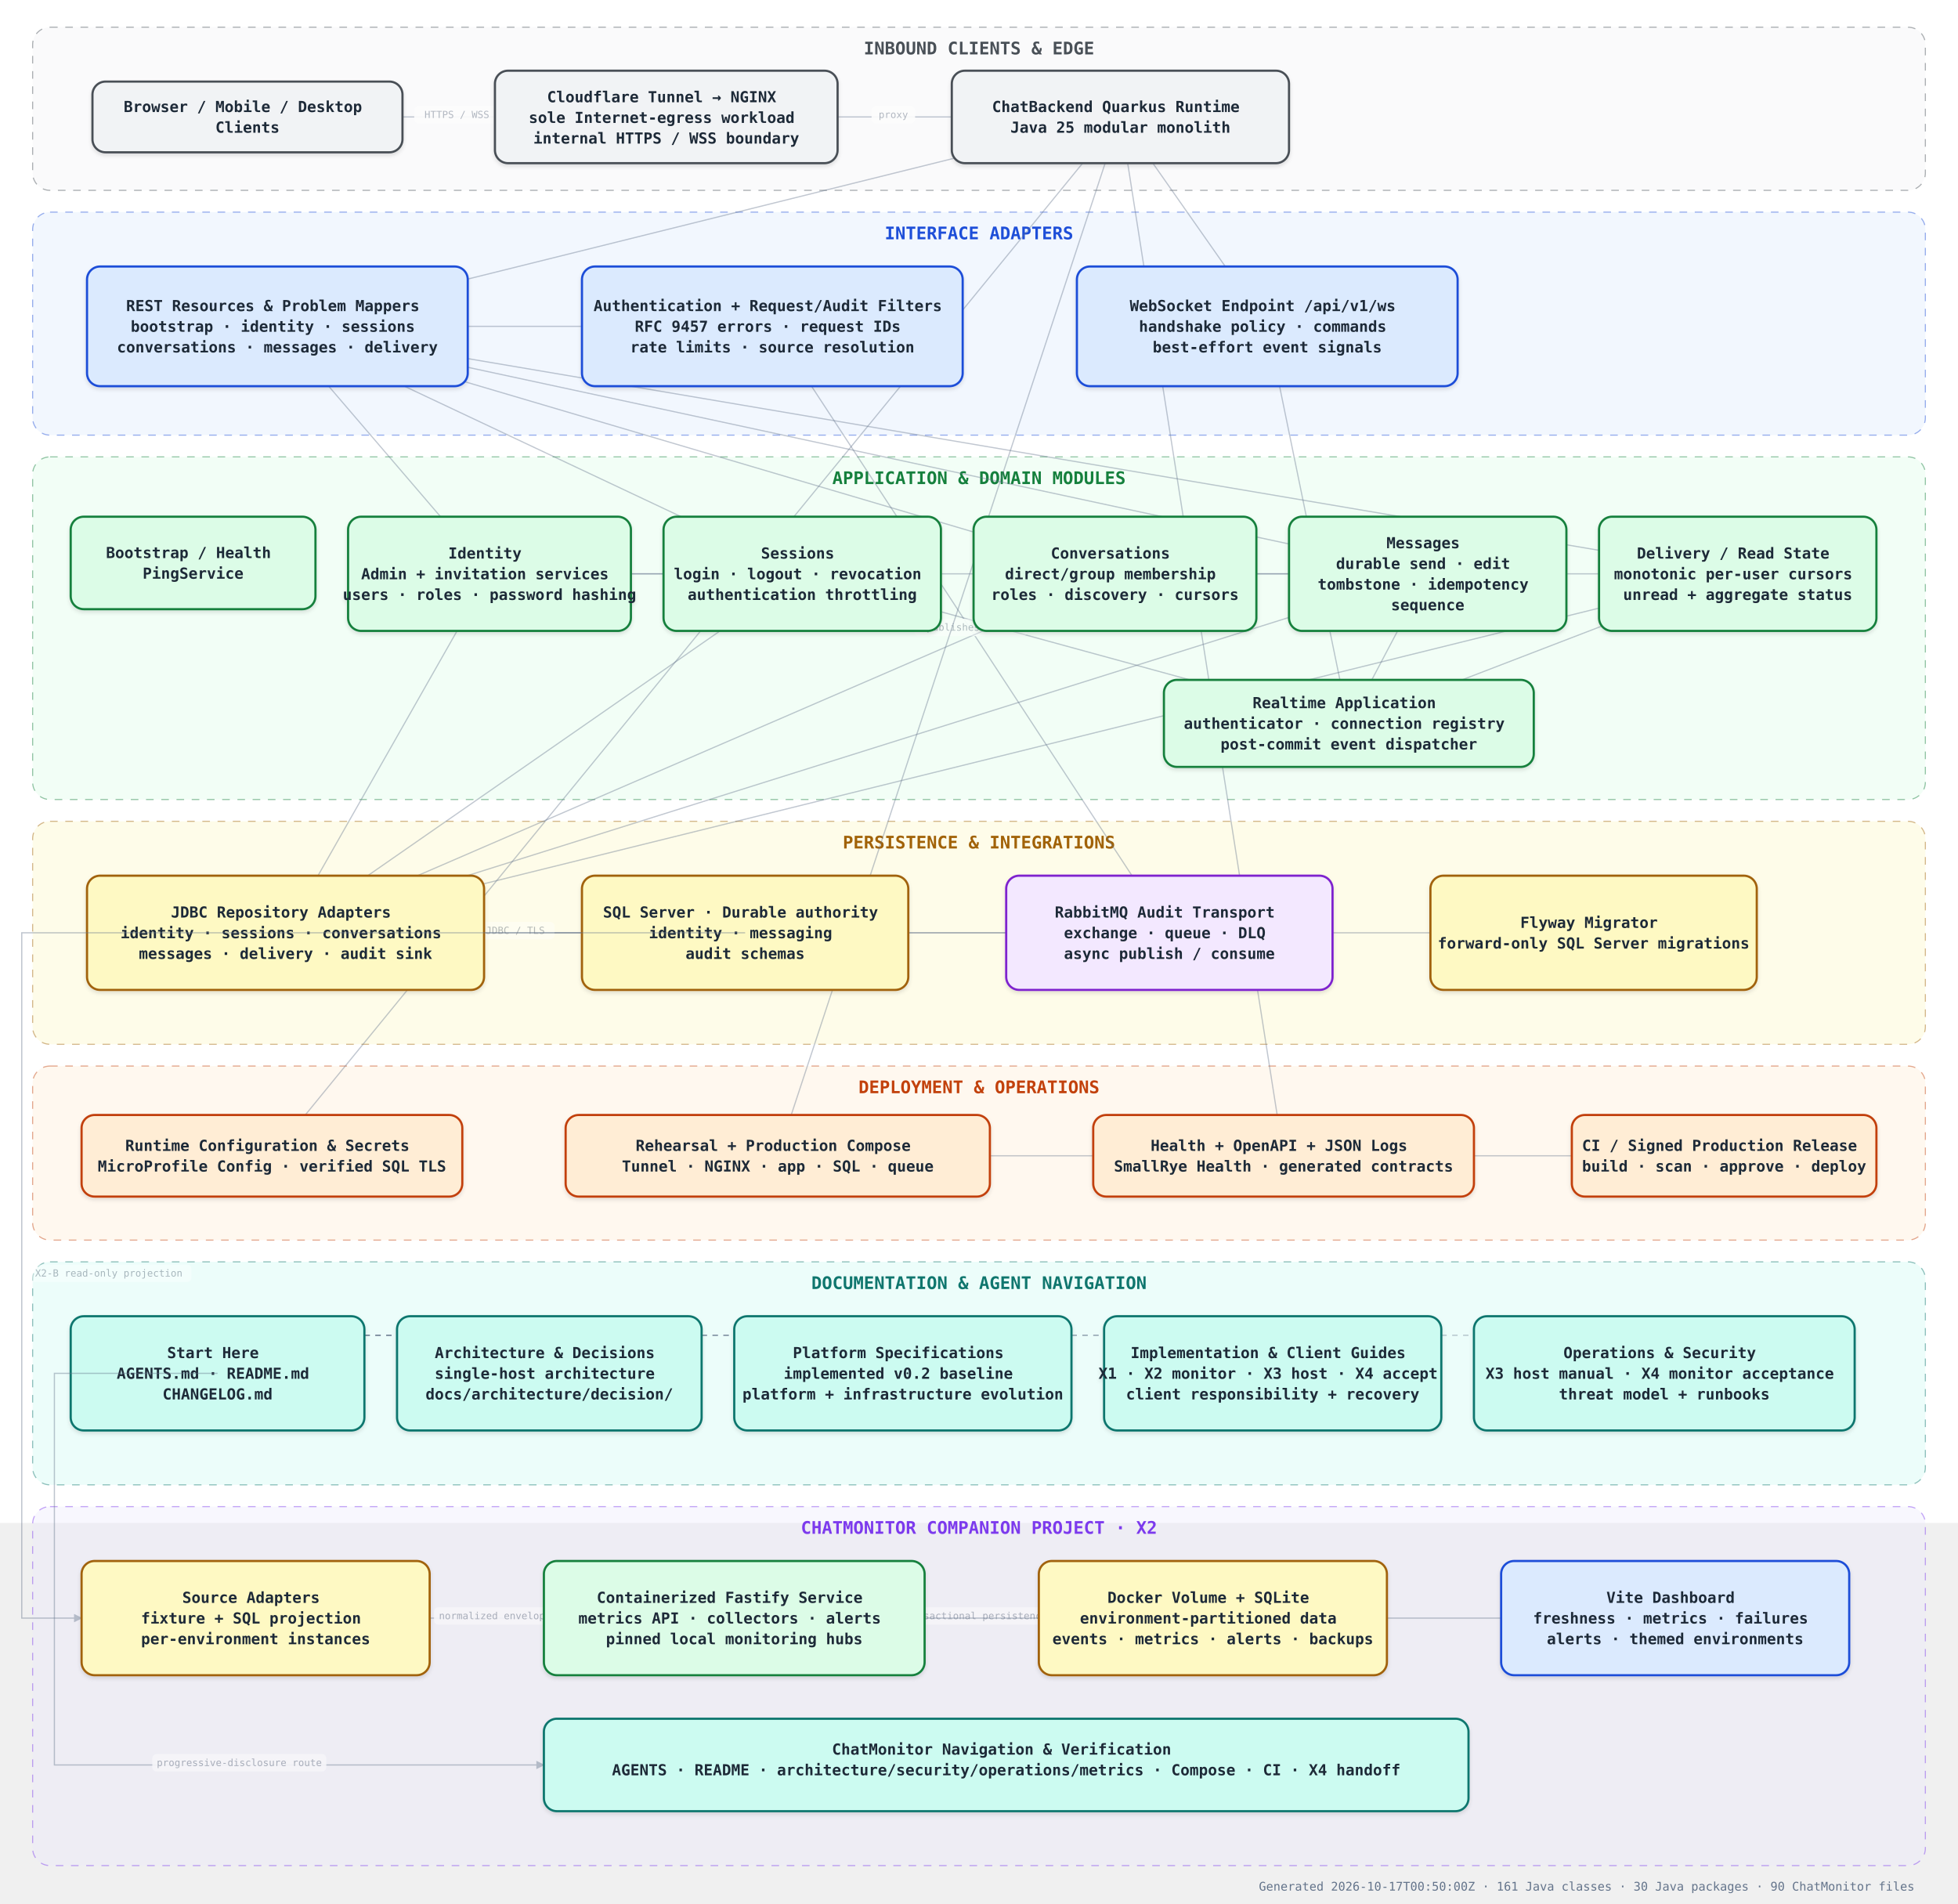
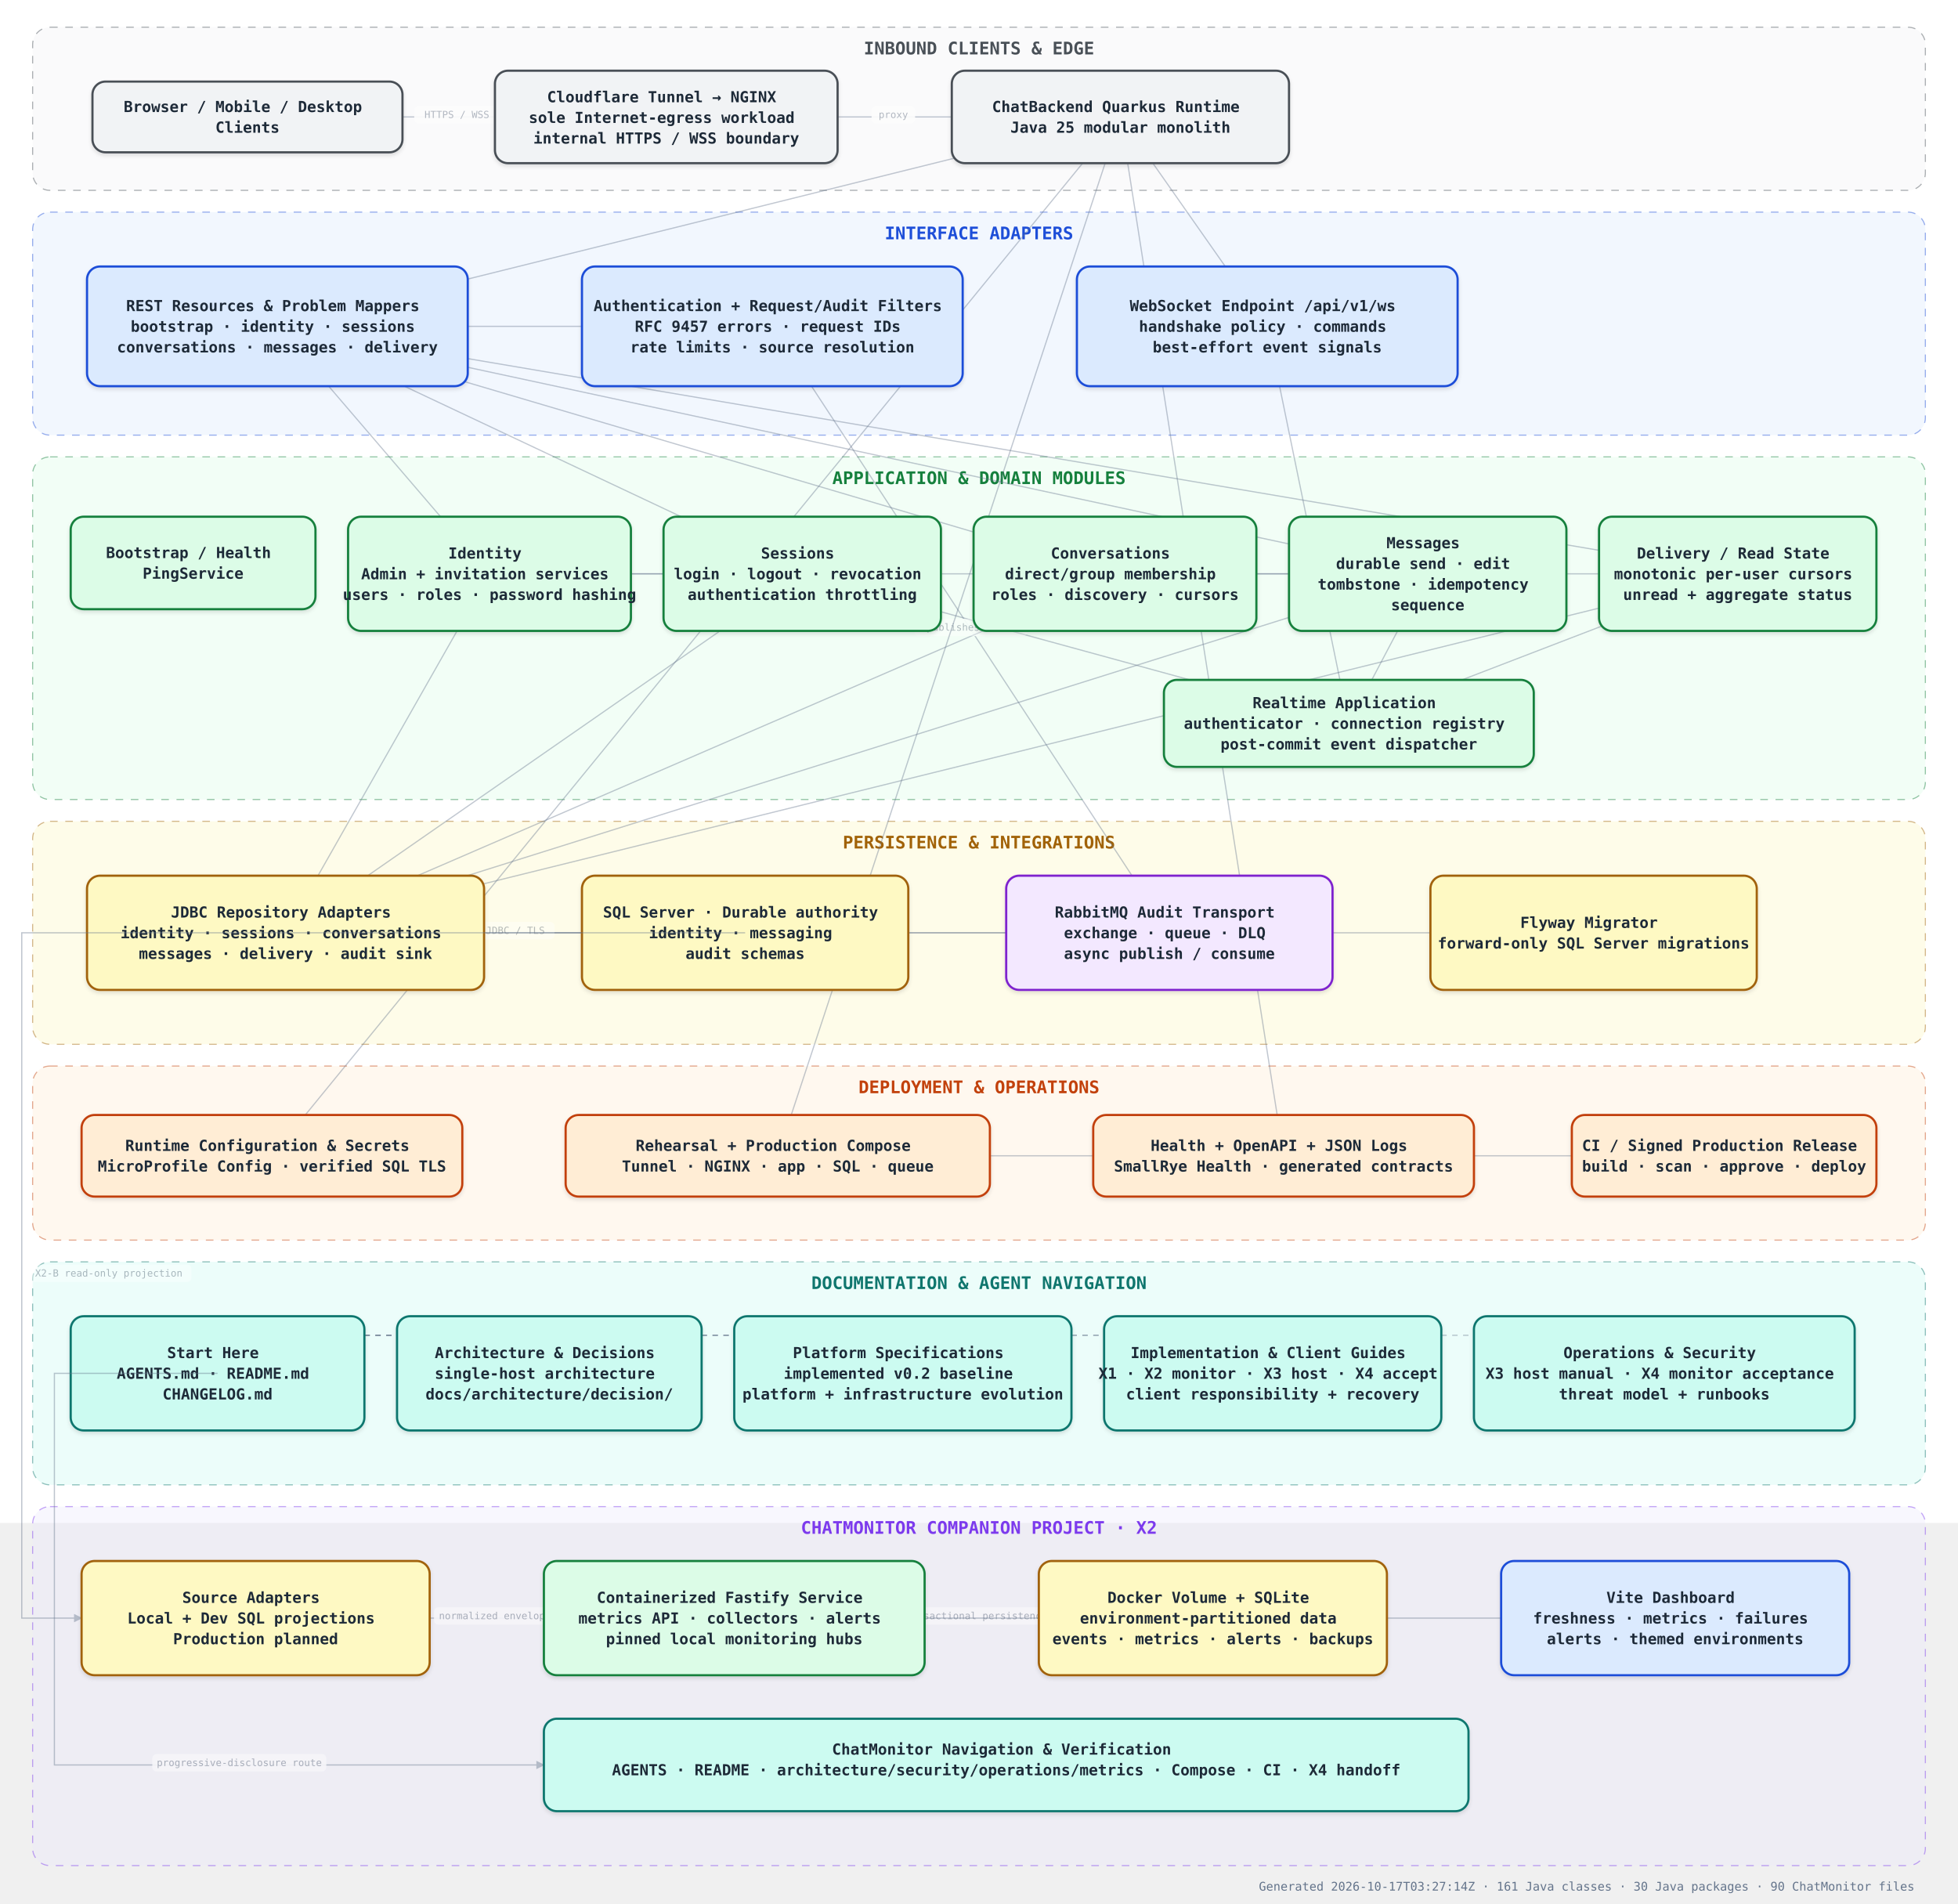
<svg xmlns="http://www.w3.org/2000/svg" width="1800" height="1750" viewBox="0 0 1800 1750" role="img" aria-labelledby="title desc">
  <defs>
    <marker id="arrow" viewBox="0 0 10 10" refX="9" refY="5" markerWidth="7" markerHeight="7" orient="auto-start-reverse">
      <path d="M 0 0 L 10 5 L 0 10 z" fill="#64748b" />
    </marker>
    <filter id="shadow">
      <feDropShadow dx="0" dy="2" stdDeviation="2" flood-opacity="0.12" />
    </filter>
  </defs>
  <rect width="1800" height="1400" fill="#ffffff" />
  <g>
    <rect x="30" y="25" width="1740" height="150" rx="16" fill="#f1f3f5" fill-opacity=".36" stroke="#495057" stroke-opacity=".45" stroke-dasharray="7 7" />
    <text x="900" y="50" text-anchor="middle" font-family="ui-monospace, SFMono-Regular, Menlo, monospace" font-size="16" font-weight="700" fill="#495057">
      <tspan x="900" dy="0">INBOUND CLIENTS &amp; EDGE</tspan>
    </text>
  </g>
  <g>
    <rect x="30" y="195" width="1740" height="205" rx="16" fill="#dbeafe" fill-opacity=".36" stroke="#1d4ed8" stroke-opacity=".45" stroke-dasharray="7 7" />
    <text x="900" y="220" text-anchor="middle" font-family="ui-monospace, SFMono-Regular, Menlo, monospace" font-size="16" font-weight="700" fill="#1d4ed8">
      <tspan x="900" dy="0">INTERFACE ADAPTERS</tspan>
    </text>
  </g>
  <g>
    <rect x="30" y="420" width="1740" height="315" rx="16" fill="#dcfce7" fill-opacity=".36" stroke="#15803d" stroke-opacity=".45" stroke-dasharray="7 7" />
    <text x="900" y="445" text-anchor="middle" font-family="ui-monospace, SFMono-Regular, Menlo, monospace" font-size="16" font-weight="700" fill="#15803d">
      <tspan x="900" dy="0">APPLICATION &amp; DOMAIN MODULES</tspan>
    </text>
  </g>
  <g>
    <rect x="30" y="755" width="1740" height="205" rx="16" fill="#fef9c3" fill-opacity=".36" stroke="#a16207" stroke-opacity=".45" stroke-dasharray="7 7" />
    <text x="900" y="780" text-anchor="middle" font-family="ui-monospace, SFMono-Regular, Menlo, monospace" font-size="16" font-weight="700" fill="#a16207">
      <tspan x="900" dy="0">PERSISTENCE &amp; INTEGRATIONS</tspan>
    </text>
  </g>
  <g>
    <rect x="30" y="980" width="1740" height="160" rx="16" fill="#ffedd5" fill-opacity=".36" stroke="#c2410c" stroke-opacity=".45" stroke-dasharray="7 7" />
    <text x="900" y="1005" text-anchor="middle" font-family="ui-monospace, SFMono-Regular, Menlo, monospace" font-size="16" font-weight="700" fill="#c2410c">
      <tspan x="900" dy="0">DEPLOYMENT &amp; OPERATIONS</tspan>
    </text>
  </g>
  <g>
    <rect x="30" y="1160" width="1740" height="205" rx="16" fill="#ccfbf1" fill-opacity=".36" stroke="#0f766e" stroke-opacity=".45" stroke-dasharray="7 7" />
    <text x="900" y="1185" text-anchor="middle" font-family="ui-monospace, SFMono-Regular, Menlo, monospace" font-size="16" font-weight="700" fill="#0f766e">
      <tspan x="900" dy="0">DOCUMENTATION &amp; AGENT NAVIGATION</tspan>
    </text>
  </g>
  <g opacity=".4">
    <path d="M 227.5 107.5 L 612.5 107.5" fill="none" stroke="#64748b" stroke-width="1.1" marker-end="url(#arrow)" />
    <rect x="380.8" y="97.5" width="78.4" height="16" rx="4" fill="white" fill-opacity=".92" />
    <text x="420" y="108.5" text-anchor="middle" font-family="ui-monospace, monospace" font-size="9" fill="#475569">HTTPS / WSS</text>
  </g>
  <g opacity=".4">
    <path d="M 612.5 107.5 L 1030 107.5" fill="none" stroke="#64748b" stroke-width="1.1" marker-end="url(#arrow)" />
    <rect x="801.25" y="97.5" width="40" height="16" rx="4" fill="white" fill-opacity=".92" />
    <text x="821.25" y="108.5" text-anchor="middle" font-family="ui-monospace, monospace" font-size="9" fill="#475569">proxy</text>
  </g>
  <g opacity=".4">
    <path d="M 1030 107.5 L 255 300" fill="none" stroke="#64748b" stroke-width="1.1" marker-end="url(#arrow)" />
  </g>
  <g opacity=".4">
    <path d="M 1030 107.5 L 1165 300" fill="none" stroke="#64748b" stroke-width="1.1" marker-end="url(#arrow)" />
  </g>
  <g opacity=".4">
    <path d="M 255 300 L 710 300" fill="none" stroke="#64748b" stroke-width="1.1" marker-end="url(#arrow)" />
  </g>
  <g opacity=".4">
    <path d="M 255 300 L 450 527.5" fill="none" stroke="#64748b" stroke-width="1.1" marker-end="url(#arrow)" />
  </g>
  <g opacity=".4">
    <path d="M 255 300 L 737.5 527.5" fill="none" stroke="#64748b" stroke-width="1.1" marker-end="url(#arrow)" />
  </g>
  <g opacity=".4">
    <path d="M 255 300 L 1025 527.5" fill="none" stroke="#64748b" stroke-width="1.1" marker-end="url(#arrow)" />
  </g>
  <g opacity=".4">
    <path d="M 255 300 L 1312.5 527.5" fill="none" stroke="#64748b" stroke-width="1.1" marker-end="url(#arrow)" />
  </g>
  <g opacity=".4">
    <path d="M 255 300 L 1597.5 527.5" fill="none" stroke="#64748b" stroke-width="1.1" marker-end="url(#arrow)" />
  </g>
  <g opacity=".4">
    <path d="M 1165 300 L 1240 665" fill="none" stroke="#64748b" stroke-width="1.1" marker-end="url(#arrow)" />
  </g>
  <g opacity=".4">
    <path d="M 737.5 527.5 L 450 527.5" fill="none" stroke="#64748b" stroke-width="1.1" marker-end="url(#arrow)" />
  </g>
  <g opacity=".4">
    <path d="M 1025 527.5 L 450 527.5" fill="none" stroke="#64748b" stroke-width="1.1" marker-end="url(#arrow)" />
  </g>
  <g opacity=".4">
    <path d="M 1312.5 527.5 L 1025 527.5" fill="none" stroke="#64748b" stroke-width="1.1" marker-end="url(#arrow)" />
  </g>
  <g opacity=".4">
    <path d="M 1597.5 527.5 L 1025 527.5" fill="none" stroke="#64748b" stroke-width="1.1" marker-end="url(#arrow)" />
  </g>
  <g opacity=".4">
    <path d="M 1312.5 527.5 L 1240 665" fill="none" stroke="#64748b" stroke-width="1.1" marker-end="url(#arrow)" />
  </g>
  <g opacity=".4">
    <path d="M 1597.5 527.5 L 1240 665" fill="none" stroke="#64748b" stroke-width="1.1" marker-end="url(#arrow)" />
  </g>
  <g opacity=".4">
    <path d="M 737.5 527.5 L 1240 665" fill="none" stroke="#64748b" stroke-width="1.1" marker-end="url(#arrow)" />
  </g>
  <g opacity=".4">
    <path d="M 450 527.5 L 262.5 857.5" fill="none" stroke="#64748b" stroke-width="1.1" marker-end="url(#arrow)" />
  </g>
  <g opacity=".4">
    <path d="M 737.5 527.5 L 262.5 857.5" fill="none" stroke="#64748b" stroke-width="1.1" marker-end="url(#arrow)" />
  </g>
  <g opacity=".4">
    <path d="M 1025 527.5 L 262.5 857.5" fill="none" stroke="#64748b" stroke-width="1.1" marker-end="url(#arrow)" />
  </g>
  <g opacity=".4">
    <path d="M 1312.5 527.5 L 262.5 857.5" fill="none" stroke="#64748b" stroke-width="1.1" marker-end="url(#arrow)" />
  </g>
  <g opacity=".4">
    <path d="M 1597.5 527.5 L 262.5 857.5" fill="none" stroke="#64748b" stroke-width="1.1" marker-end="url(#arrow)" />
  </g>
  <g opacity=".4">
    <path d="M 262.5 857.5 L 685 857.5" fill="none" stroke="#64748b" stroke-width="1.1" marker-end="url(#arrow)" />
    <rect x="437.75" y="847.5" width="72" height="16" rx="4" fill="white" fill-opacity=".92" />
    <text x="473.75" y="858.5" text-anchor="middle" font-family="ui-monospace, monospace" font-size="9" fill="#475569">JDBC / TLS</text>
  </g>
  <g opacity=".4">
    <path d="M 710 300 L 1075 857.5" fill="none" stroke="#64748b" stroke-width="1.1" marker-end="url(#arrow)" />
    <rect x="840.5" y="568.75" width="104" height="16" rx="4" fill="white" fill-opacity=".92" />
    <text x="892.5" y="579.75" text-anchor="middle" font-family="ui-monospace, monospace" font-size="9" fill="#475569">publishes audit</text>
  </g>
  <g opacity=".4">
    <path d="M 1075 857.5 L 262.5 857.5" fill="none" stroke="#64748b" stroke-width="1.1" marker-end="url(#arrow)" />
    <rect x="639.15" y="847.5" width="59.2" height="16" rx="4" fill="white" fill-opacity=".92" />
    <text x="668.75" y="858.5" text-anchor="middle" font-family="ui-monospace, monospace" font-size="9" fill="#475569">consumes</text>
  </g>
  <g opacity=".4">
    <path d="M 1465 857.5 L 685 857.5" fill="none" stroke="#64748b" stroke-width="1.1" marker-end="url(#arrow)" />
    <rect x="1045.4" y="847.5" width="59.2" height="16" rx="4" fill="white" fill-opacity=".92" />
    <text x="1075" y="858.5" text-anchor="middle" font-family="ui-monospace, monospace" font-size="9" fill="#475569">migrates</text>
  </g>
  <g opacity=".4">
    <path d="M 250 1062.5 L 1030 107.5" fill="none" stroke="#64748b" stroke-width="1.1" marker-end="url(#arrow)" />
  </g>
  <g opacity=".4">
    <path d="M 715 1062.5 L 1030 107.5" fill="none" stroke="#64748b" stroke-width="1.1" marker-end="url(#arrow)" />
  </g>
  <g opacity=".4">
    <path d="M 1180 1062.5 L 1030 107.5" fill="none" stroke="#64748b" stroke-width="1.1" marker-end="url(#arrow)" />
  </g>
  <g opacity=".4">
    <path d="M 1585 1062.5 L 715 1062.5" fill="none" stroke="#64748b" stroke-width="1.1" marker-end="url(#arrow)" />
  </g>
  <g opacity=".4">
    <path d="M 200 1262.5 L 200 1227.5 L 505 1227.5 L 505 1262.5" fill="none" stroke="#64748b" stroke-width="1.1" stroke-dasharray="5 5" marker-end="url(#arrow)" />
  </g>
  <g opacity=".4">
    <path d="M 200 1262.5 L 200 1227.5 L 830 1227.5 L 830 1262.5" fill="none" stroke="#64748b" stroke-width="1.1" stroke-dasharray="5 5" marker-end="url(#arrow)" />
  </g>
  <g opacity=".4">
    <path d="M 200 1262.5 L 200 1227.5 L 1170 1227.5 L 1170 1262.5" fill="none" stroke="#64748b" stroke-width="1.1" stroke-dasharray="5 5" marker-end="url(#arrow)" />
  </g>
  <g opacity=".4">
    <path d="M 200 1262.5 L 200 1227.5 L 1530 1227.5 L 1530 1262.5" fill="none" stroke="#64748b" stroke-width="1.1" stroke-dasharray="5 5" marker-end="url(#arrow)" />
  </g>
  <g filter="url(#shadow)">
    <rect x="85" y="75" width="285" height="65" rx="12" fill="#f1f3f5" stroke="#495057" stroke-width="2" />
    <text x="227.5" y="103" text-anchor="middle" font-family="ui-monospace, SFMono-Regular, Menlo, monospace" font-size="14" font-weight="600" fill="#1f2937">
      <tspan x="227.5" dy="0">Browser / Mobile / Desktop</tspan>
      <tspan x="227.5" dy="19">Clients</tspan>
    </text>
  </g>
  <g filter="url(#shadow)">
    <rect x="455" y="65" width="315" height="85" rx="12" fill="#f1f3f5" stroke="#495057" stroke-width="2" />
    <text x="612.5" y="94" text-anchor="middle" font-family="ui-monospace, SFMono-Regular, Menlo, monospace" font-size="14" font-weight="600" fill="#1f2937">
      <tspan x="612.5" dy="0">Cloudflare Tunnel → NGINX</tspan>
      <tspan x="612.5" dy="19">sole Internet-egress workload</tspan>
      <tspan x="612.5" dy="19">internal HTTPS / WSS boundary</tspan>
    </text>
  </g>
  <g filter="url(#shadow)">
    <rect x="875" y="65" width="310" height="85" rx="12" fill="#f1f3f5" stroke="#495057" stroke-width="2" />
    <text x="1030" y="103" text-anchor="middle" font-family="ui-monospace, SFMono-Regular, Menlo, monospace" font-size="14" font-weight="600" fill="#1f2937">
      <tspan x="1030" dy="0">ChatBackend Quarkus Runtime</tspan>
      <tspan x="1030" dy="19">Java 25 modular monolith</tspan>
    </text>
  </g>
  <g filter="url(#shadow)">
    <rect x="80" y="245" width="350" height="110" rx="12" fill="#dbeafe" stroke="#1d4ed8" stroke-width="2" />
    <text x="255" y="286" text-anchor="middle" font-family="ui-monospace, SFMono-Regular, Menlo, monospace" font-size="14" font-weight="600" fill="#1f2937">
      <tspan x="255" dy="0">REST Resources &amp; Problem Mappers</tspan>
      <tspan x="255" dy="19">bootstrap · identity · sessions</tspan>
      <tspan x="255" dy="19">conversations · messages · delivery</tspan>
    </text>
  </g>
  <g filter="url(#shadow)">
    <rect x="535" y="245" width="350" height="110" rx="12" fill="#dbeafe" stroke="#1d4ed8" stroke-width="2" />
    <text x="710" y="286" text-anchor="middle" font-family="ui-monospace, SFMono-Regular, Menlo, monospace" font-size="14" font-weight="600" fill="#1f2937">
      <tspan x="710" dy="0">Authentication + Request/Audit Filters</tspan>
      <tspan x="710" dy="19">RFC 9457 errors · request IDs</tspan>
      <tspan x="710" dy="19">rate limits · source resolution</tspan>
    </text>
  </g>
  <g filter="url(#shadow)">
    <rect x="990" y="245" width="350" height="110" rx="12" fill="#dbeafe" stroke="#1d4ed8" stroke-width="2" />
    <text x="1165" y="286" text-anchor="middle" font-family="ui-monospace, SFMono-Regular, Menlo, monospace" font-size="14" font-weight="600" fill="#1f2937">
      <tspan x="1165" dy="0">WebSocket Endpoint /api/v1/ws</tspan>
      <tspan x="1165" dy="19">handshake policy · commands</tspan>
      <tspan x="1165" dy="19">best-effort event signals</tspan>
    </text>
  </g>
  <g filter="url(#shadow)">
    <rect x="65" y="475" width="225" height="85" rx="12" fill="#dcfce7" stroke="#15803d" stroke-width="2" />
    <text x="177.5" y="513" text-anchor="middle" font-family="ui-monospace, SFMono-Regular, Menlo, monospace" font-size="14" font-weight="600" fill="#1f2937">
      <tspan x="177.5" dy="0">Bootstrap / Health</tspan>
      <tspan x="177.5" dy="19">PingService</tspan>
    </text>
  </g>
  <g filter="url(#shadow)">
    <rect x="320" y="475" width="260" height="105" rx="12" fill="#dcfce7" stroke="#15803d" stroke-width="2" />
    <text x="450" y="513.5" text-anchor="middle" font-family="ui-monospace, SFMono-Regular, Menlo, monospace" font-size="14" font-weight="600" fill="#1f2937">
      <tspan x="450" dy="0">Identity</tspan>
      <tspan x="450" dy="19">Admin + invitation services</tspan>
      <tspan x="450" dy="19">users · roles · password hashing</tspan>
    </text>
  </g>
  <g filter="url(#shadow)">
    <rect x="610" y="475" width="255" height="105" rx="12" fill="#dcfce7" stroke="#15803d" stroke-width="2" />
    <text x="737.5" y="513.5" text-anchor="middle" font-family="ui-monospace, SFMono-Regular, Menlo, monospace" font-size="14" font-weight="600" fill="#1f2937">
      <tspan x="737.5" dy="0">Sessions</tspan>
      <tspan x="737.5" dy="19">login · logout · revocation</tspan>
      <tspan x="737.5" dy="19">authentication throttling</tspan>
    </text>
  </g>
  <g filter="url(#shadow)">
    <rect x="895" y="475" width="260" height="105" rx="12" fill="#dcfce7" stroke="#15803d" stroke-width="2" />
    <text x="1025" y="513.5" text-anchor="middle" font-family="ui-monospace, SFMono-Regular, Menlo, monospace" font-size="14" font-weight="600" fill="#1f2937">
      <tspan x="1025" dy="0">Conversations</tspan>
      <tspan x="1025" dy="19">direct/group membership</tspan>
      <tspan x="1025" dy="19">roles · discovery · cursors</tspan>
    </text>
  </g>
  <g filter="url(#shadow)">
    <rect x="1185" y="475" width="255" height="105" rx="12" fill="#dcfce7" stroke="#15803d" stroke-width="2" />
    <text x="1312.5" y="504" text-anchor="middle" font-family="ui-monospace, SFMono-Regular, Menlo, monospace" font-size="14" font-weight="600" fill="#1f2937">
      <tspan x="1312.5" dy="0">Messages</tspan>
      <tspan x="1312.5" dy="19">durable send · edit</tspan>
      <tspan x="1312.5" dy="19">tombstone · idempotency</tspan>
      <tspan x="1312.5" dy="19">sequence</tspan>
    </text>
  </g>
  <g filter="url(#shadow)">
    <rect x="1470" y="475" width="255" height="105" rx="12" fill="#dcfce7" stroke="#15803d" stroke-width="2" />
    <text x="1597.5" y="513.5" text-anchor="middle" font-family="ui-monospace, SFMono-Regular, Menlo, monospace" font-size="14" font-weight="600" fill="#1f2937">
      <tspan x="1597.5" dy="0">Delivery / Read State</tspan>
      <tspan x="1597.5" dy="19">monotonic per-user cursors</tspan>
      <tspan x="1597.5" dy="19">unread + aggregate status</tspan>
    </text>
  </g>
  <g filter="url(#shadow)">
    <rect x="1070" y="625" width="340" height="80" rx="12" fill="#dcfce7" stroke="#15803d" stroke-width="2" />
    <text x="1240" y="651" text-anchor="middle" font-family="ui-monospace, SFMono-Regular, Menlo, monospace" font-size="14" font-weight="600" fill="#1f2937">
      <tspan x="1240" dy="0">Realtime Application</tspan>
      <tspan x="1240" dy="19">authenticator · connection registry</tspan>
      <tspan x="1240" dy="19">post-commit event dispatcher</tspan>
    </text>
  </g>
  <g filter="url(#shadow)">
    <rect x="80" y="805" width="365" height="105" rx="12" fill="#fef9c3" stroke="#a16207" stroke-width="2" />
    <text x="262.5" y="843.5" text-anchor="middle" font-family="ui-monospace, SFMono-Regular, Menlo, monospace" font-size="14" font-weight="600" fill="#1f2937">
      <tspan x="262.5" dy="0">JDBC Repository Adapters</tspan>
      <tspan x="262.5" dy="19">identity · sessions · conversations</tspan>
      <tspan x="262.5" dy="19">messages · delivery · audit sink</tspan>
    </text>
  </g>
  <g filter="url(#shadow)">
    <rect x="535" y="805" width="300" height="105" rx="12" fill="#fef9c3" stroke="#a16207" stroke-width="2" />
    <text x="685" y="843.5" text-anchor="middle" font-family="ui-monospace, SFMono-Regular, Menlo, monospace" font-size="14" font-weight="600" fill="#1f2937">
      <tspan x="685" dy="0">SQL Server · Durable authority</tspan>
      <tspan x="685" dy="19">identity · messaging</tspan>
      <tspan x="685" dy="19">audit schemas</tspan>
    </text>
  </g>
  <g filter="url(#shadow)">
    <rect x="925" y="805" width="300" height="105" rx="12" fill="#f3e8ff" stroke="#7e22ce" stroke-width="2" />
    <text x="1075" y="843.5" text-anchor="middle" font-family="ui-monospace, SFMono-Regular, Menlo, monospace" font-size="14" font-weight="600" fill="#1f2937">
      <tspan x="1075" dy="0">RabbitMQ Audit Transport</tspan>
      <tspan x="1075" dy="19">exchange · queue · DLQ</tspan>
      <tspan x="1075" dy="19">async publish / consume</tspan>
    </text>
  </g>
  <g filter="url(#shadow)">
    <rect x="1315" y="805" width="300" height="105" rx="12" fill="#fef9c3" stroke="#a16207" stroke-width="2" />
    <text x="1465" y="853" text-anchor="middle" font-family="ui-monospace, SFMono-Regular, Menlo, monospace" font-size="14" font-weight="600" fill="#1f2937">
      <tspan x="1465" dy="0">Flyway Migrator</tspan>
      <tspan x="1465" dy="19">forward-only SQL Server migrations</tspan>
    </text>
  </g>
  <g filter="url(#shadow)">
    <rect x="75" y="1025" width="350" height="75" rx="12" fill="#ffedd5" stroke="#c2410c" stroke-width="2" />
    <text x="250" y="1058" text-anchor="middle" font-family="ui-monospace, SFMono-Regular, Menlo, monospace" font-size="14" font-weight="600" fill="#1f2937">
      <tspan x="250" dy="0">Runtime Configuration &amp; Secrets</tspan>
      <tspan x="250" dy="19">MicroProfile Config · verified SQL TLS</tspan>
    </text>
  </g>
  <g filter="url(#shadow)">
    <rect x="520" y="1025" width="390" height="75" rx="12" fill="#ffedd5" stroke="#c2410c" stroke-width="2" />
    <text x="715" y="1058" text-anchor="middle" font-family="ui-monospace, SFMono-Regular, Menlo, monospace" font-size="14" font-weight="600" fill="#1f2937">
      <tspan x="715" dy="0">Rehearsal + Production Compose</tspan>
      <tspan x="715" dy="19">Tunnel · NGINX · app · SQL · queue</tspan>
    </text>
  </g>
  <g filter="url(#shadow)">
    <rect x="1005" y="1025" width="350" height="75" rx="12" fill="#ffedd5" stroke="#c2410c" stroke-width="2" />
    <text x="1180" y="1058" text-anchor="middle" font-family="ui-monospace, SFMono-Regular, Menlo, monospace" font-size="14" font-weight="600" fill="#1f2937">
      <tspan x="1180" dy="0">Health + OpenAPI + JSON Logs</tspan>
      <tspan x="1180" dy="19">SmallRye Health · generated contracts</tspan>
    </text>
  </g>
  <g filter="url(#shadow)">
    <rect x="1445" y="1025" width="280" height="75" rx="12" fill="#ffedd5" stroke="#c2410c" stroke-width="2" />
    <text x="1585" y="1058" text-anchor="middle" font-family="ui-monospace, SFMono-Regular, Menlo, monospace" font-size="14" font-weight="600" fill="#1f2937">
      <tspan x="1585" dy="0">CI / Signed Production Release</tspan>
      <tspan x="1585" dy="19">build · scan · approve · deploy</tspan>
    </text>
  </g>
  <g filter="url(#shadow)">
    <rect x="65" y="1210" width="270" height="105" rx="12" fill="#ccfbf1" stroke="#0f766e" stroke-width="2" />
    <text x="200" y="1248.5" text-anchor="middle" font-family="ui-monospace, SFMono-Regular, Menlo, monospace" font-size="14" font-weight="600" fill="#1f2937">
      <tspan x="200" dy="0">Start Here</tspan>
      <tspan x="200" dy="19">AGENTS.md · README.md</tspan>
      <tspan x="200" dy="19">CHANGELOG.md</tspan>
    </text>
  </g>
  <g filter="url(#shadow)">
    <rect x="365" y="1210" width="280" height="105" rx="12" fill="#ccfbf1" stroke="#0f766e" stroke-width="2" />
    <text x="505" y="1248.5" text-anchor="middle" font-family="ui-monospace, SFMono-Regular, Menlo, monospace" font-size="14" font-weight="600" fill="#1f2937">
      <tspan x="505" dy="0">Architecture &amp; Decisions</tspan>
      <tspan x="505" dy="19">single-host architecture</tspan>
      <tspan x="505" dy="19">docs/architecture/decision/</tspan>
    </text>
  </g>
  <g filter="url(#shadow)">
    <rect x="675" y="1210" width="310" height="105" rx="12" fill="#ccfbf1" stroke="#0f766e" stroke-width="2" />
    <text x="830" y="1248.5" text-anchor="middle" font-family="ui-monospace, SFMono-Regular, Menlo, monospace" font-size="14" font-weight="600" fill="#1f2937">
      <tspan x="830" dy="0">Platform Specifications</tspan>
      <tspan x="830" dy="19">implemented v0.2 baseline</tspan>
      <tspan x="830" dy="19">platform + infrastructure evolution</tspan>
    </text>
  </g>
  <g filter="url(#shadow)">
    <rect x="1015" y="1210" width="310" height="105" rx="12" fill="#ccfbf1" stroke="#0f766e" stroke-width="2" />
    <text x="1170" y="1248.5" text-anchor="middle" font-family="ui-monospace, SFMono-Regular, Menlo, monospace" font-size="14" font-weight="600" fill="#1f2937">
      <tspan x="1170" dy="0">Implementation &amp; Client Guides</tspan>
      <tspan x="1170" dy="19">X1 · X2 monitor · X3 host · X4 accept</tspan>
      <tspan x="1170" dy="19">client responsibility + recovery</tspan>
    </text>
  </g>
  <g filter="url(#shadow)">
    <rect x="1355" y="1210" width="350" height="105" rx="12" fill="#ccfbf1" stroke="#0f766e" stroke-width="2" />
    <text x="1530" y="1248.5" text-anchor="middle" font-family="ui-monospace, SFMono-Regular, Menlo, monospace" font-size="14" font-weight="600" fill="#1f2937">
      <tspan x="1530" dy="0">Operations &amp; Security</tspan>
      <tspan x="1530" dy="19">X3 host manual · X4 monitor acceptance</tspan>
      <tspan x="1530" dy="19">threat model + runbooks</tspan>
    </text>
  </g>
  <g>
    <rect x="30" y="1385" width="1740" height="330" rx="16" fill="#ede9fe" fill-opacity=".36" stroke="#7c3aed" stroke-opacity=".45" stroke-dasharray="7 7" />
    <text x="900" y="1410" text-anchor="middle" font-family="ui-monospace, SFMono-Regular, Menlo, monospace" font-size="16" font-weight="700" fill="#7c3aed">
      <tspan x="900" dy="0">CHATMONITOR COMPANION PROJECT · X2</tspan>
    </text>
  </g>
  <g opacity=".42">
    <path d="M 235 1487.5 L 675 1487.5" fill="none" stroke="#64748b" stroke-width="1.1" marker-end="url(#arrow)" />
    <rect x="399" y="1477.5" width="112" height="16" rx="4" fill="white" fill-opacity=".92" />
    <text x="455" y="1488.5" text-anchor="middle" font-family="ui-monospace, monospace" font-size="9" fill="#475569">normalized envelope</text>
  </g>
  <g opacity=".42">
    <path d="M 675 1487.5 L 1115 1487.5" fill="none" stroke="#64748b" stroke-width="1.1" marker-end="url(#arrow)" />
    <rect x="823" y="1477.5" width="144" height="16" rx="4" fill="white" fill-opacity=".92" />
    <text x="895" y="1488.5" text-anchor="middle" font-family="ui-monospace, monospace" font-size="9" fill="#475569">transactional persistence</text>
  </g>
  <g opacity=".42">
    <path d="M 675 1487.5 L 1540 1487.5" fill="none" stroke="#64748b" stroke-width="1.1" marker-end="url(#arrow)" />
    <rect x="1027.5" y="1477.5" width="160" height="16" rx="4" fill="white" fill-opacity=".92" />
    <text x="1107.5" y="1488.5" text-anchor="middle" font-family="ui-monospace, monospace" font-size="9" fill="#475569">same-origin API + static</text>
  </g>
  <g opacity=".42">
    <path d="M 200 1262.5 L 50 1262.5 L 50 1622.5 L 500 1622.5" fill="none" stroke="#64748b" stroke-width="1.1" marker-end="url(#arrow)" />
    <rect x="140" y="1612.5" width="160" height="16" rx="4" fill="white" fill-opacity=".92" />
    <text x="220" y="1623.5" text-anchor="middle" font-family="ui-monospace, monospace" font-size="9" fill="#475569">progressive-disclosure route</text>
  </g>
  <g opacity=".42">
    <path d="M 685 857.5 L 20 857.5 L 20 1487.5 L 75 1487.5" fill="none" stroke="#64748b" stroke-width="1.1" marker-end="url(#arrow)" />
    <rect x="24" y="1162.5" width="152" height="16" rx="4" fill="white" fill-opacity=".92" />
    <text x="100" y="1173.5" text-anchor="middle" font-family="ui-monospace, monospace" font-size="9" fill="#475569">X2-B read-only projection</text>
  </g>
  <g filter="url(#shadow)">
    <rect x="75" y="1435" width="320" height="105" rx="12" fill="#fef9c3" stroke="#a16207" stroke-width="2" />
    <text x="235" y="1473.5" text-anchor="middle" font-family="ui-monospace, SFMono-Regular, Menlo, monospace" font-size="14" font-weight="600" fill="#1f2937">
      <tspan x="235" dy="0">Source Adapters</tspan>
-       <tspan x="235" dy="19">fixture + SQL projection</tspan>
-       <tspan x="235" dy="19">per-environment instances</tspan>
+       <tspan x="235" dy="19">Local + Dev SQL projections</tspan>
+       <tspan x="235" dy="19">Production planned</tspan>
    </text>
  </g>
  <g filter="url(#shadow)">
    <rect x="500" y="1435" width="350" height="105" rx="12" fill="#dcfce7" stroke="#15803d" stroke-width="2" />
    <text x="675" y="1473.5" text-anchor="middle" font-family="ui-monospace, SFMono-Regular, Menlo, monospace" font-size="14" font-weight="600" fill="#1f2937">
      <tspan x="675" dy="0">Containerized Fastify Service</tspan>
      <tspan x="675" dy="19">metrics API · collectors · alerts</tspan>
      <tspan x="675" dy="19">pinned local monitoring hubs</tspan>
    </text>
  </g>
  <g filter="url(#shadow)">
    <rect x="955" y="1435" width="320" height="105" rx="12" fill="#fef9c3" stroke="#a16207" stroke-width="2" />
    <text x="1115" y="1473.5" text-anchor="middle" font-family="ui-monospace, SFMono-Regular, Menlo, monospace" font-size="14" font-weight="600" fill="#1f2937">
      <tspan x="1115" dy="0">Docker Volume + SQLite</tspan>
      <tspan x="1115" dy="19">environment-partitioned data</tspan>
      <tspan x="1115" dy="19">events · metrics · alerts · backups</tspan>
    </text>
  </g>
  <g filter="url(#shadow)">
    <rect x="1380" y="1435" width="320" height="105" rx="12" fill="#dbeafe" stroke="#1d4ed8" stroke-width="2" />
    <text x="1540" y="1473.5" text-anchor="middle" font-family="ui-monospace, SFMono-Regular, Menlo, monospace" font-size="14" font-weight="600" fill="#1f2937">
      <tspan x="1540" dy="0">Vite Dashboard</tspan>
      <tspan x="1540" dy="19">freshness · metrics · failures</tspan>
      <tspan x="1540" dy="19">alerts · themed environments</tspan>
    </text>
  </g>
  <g filter="url(#shadow)">
    <rect x="500" y="1580" width="850" height="85" rx="12" fill="#ccfbf1" stroke="#0f766e" stroke-width="2" />
    <text x="925" y="1613" text-anchor="middle" font-family="ui-monospace, SFMono-Regular, Menlo, monospace" font-size="14" font-weight="600" fill="#1f2937">
      <tspan x="925" dy="0">ChatMonitor Navigation &amp; Verification</tspan>
      <tspan x="925" dy="19">AGENTS · README · architecture/security/operations/metrics · Compose · CI · X4 handoff</tspan>
    </text>
  </g>
-   <text x="1760" y="1738" text-anchor="end" font-family="ui-monospace, monospace" font-size="11" fill="#64748b">Generated 2026-10-17T00:50:00Z · 161 Java classes · 30 Java packages · 90 ChatMonitor files</text>
+   <text x="1760" y="1738" text-anchor="end" font-family="ui-monospace, monospace" font-size="11" fill="#64748b">Generated 2026-10-17T03:27:14Z · 161 Java classes · 30 Java packages · 90 ChatMonitor files</text>
</svg>
